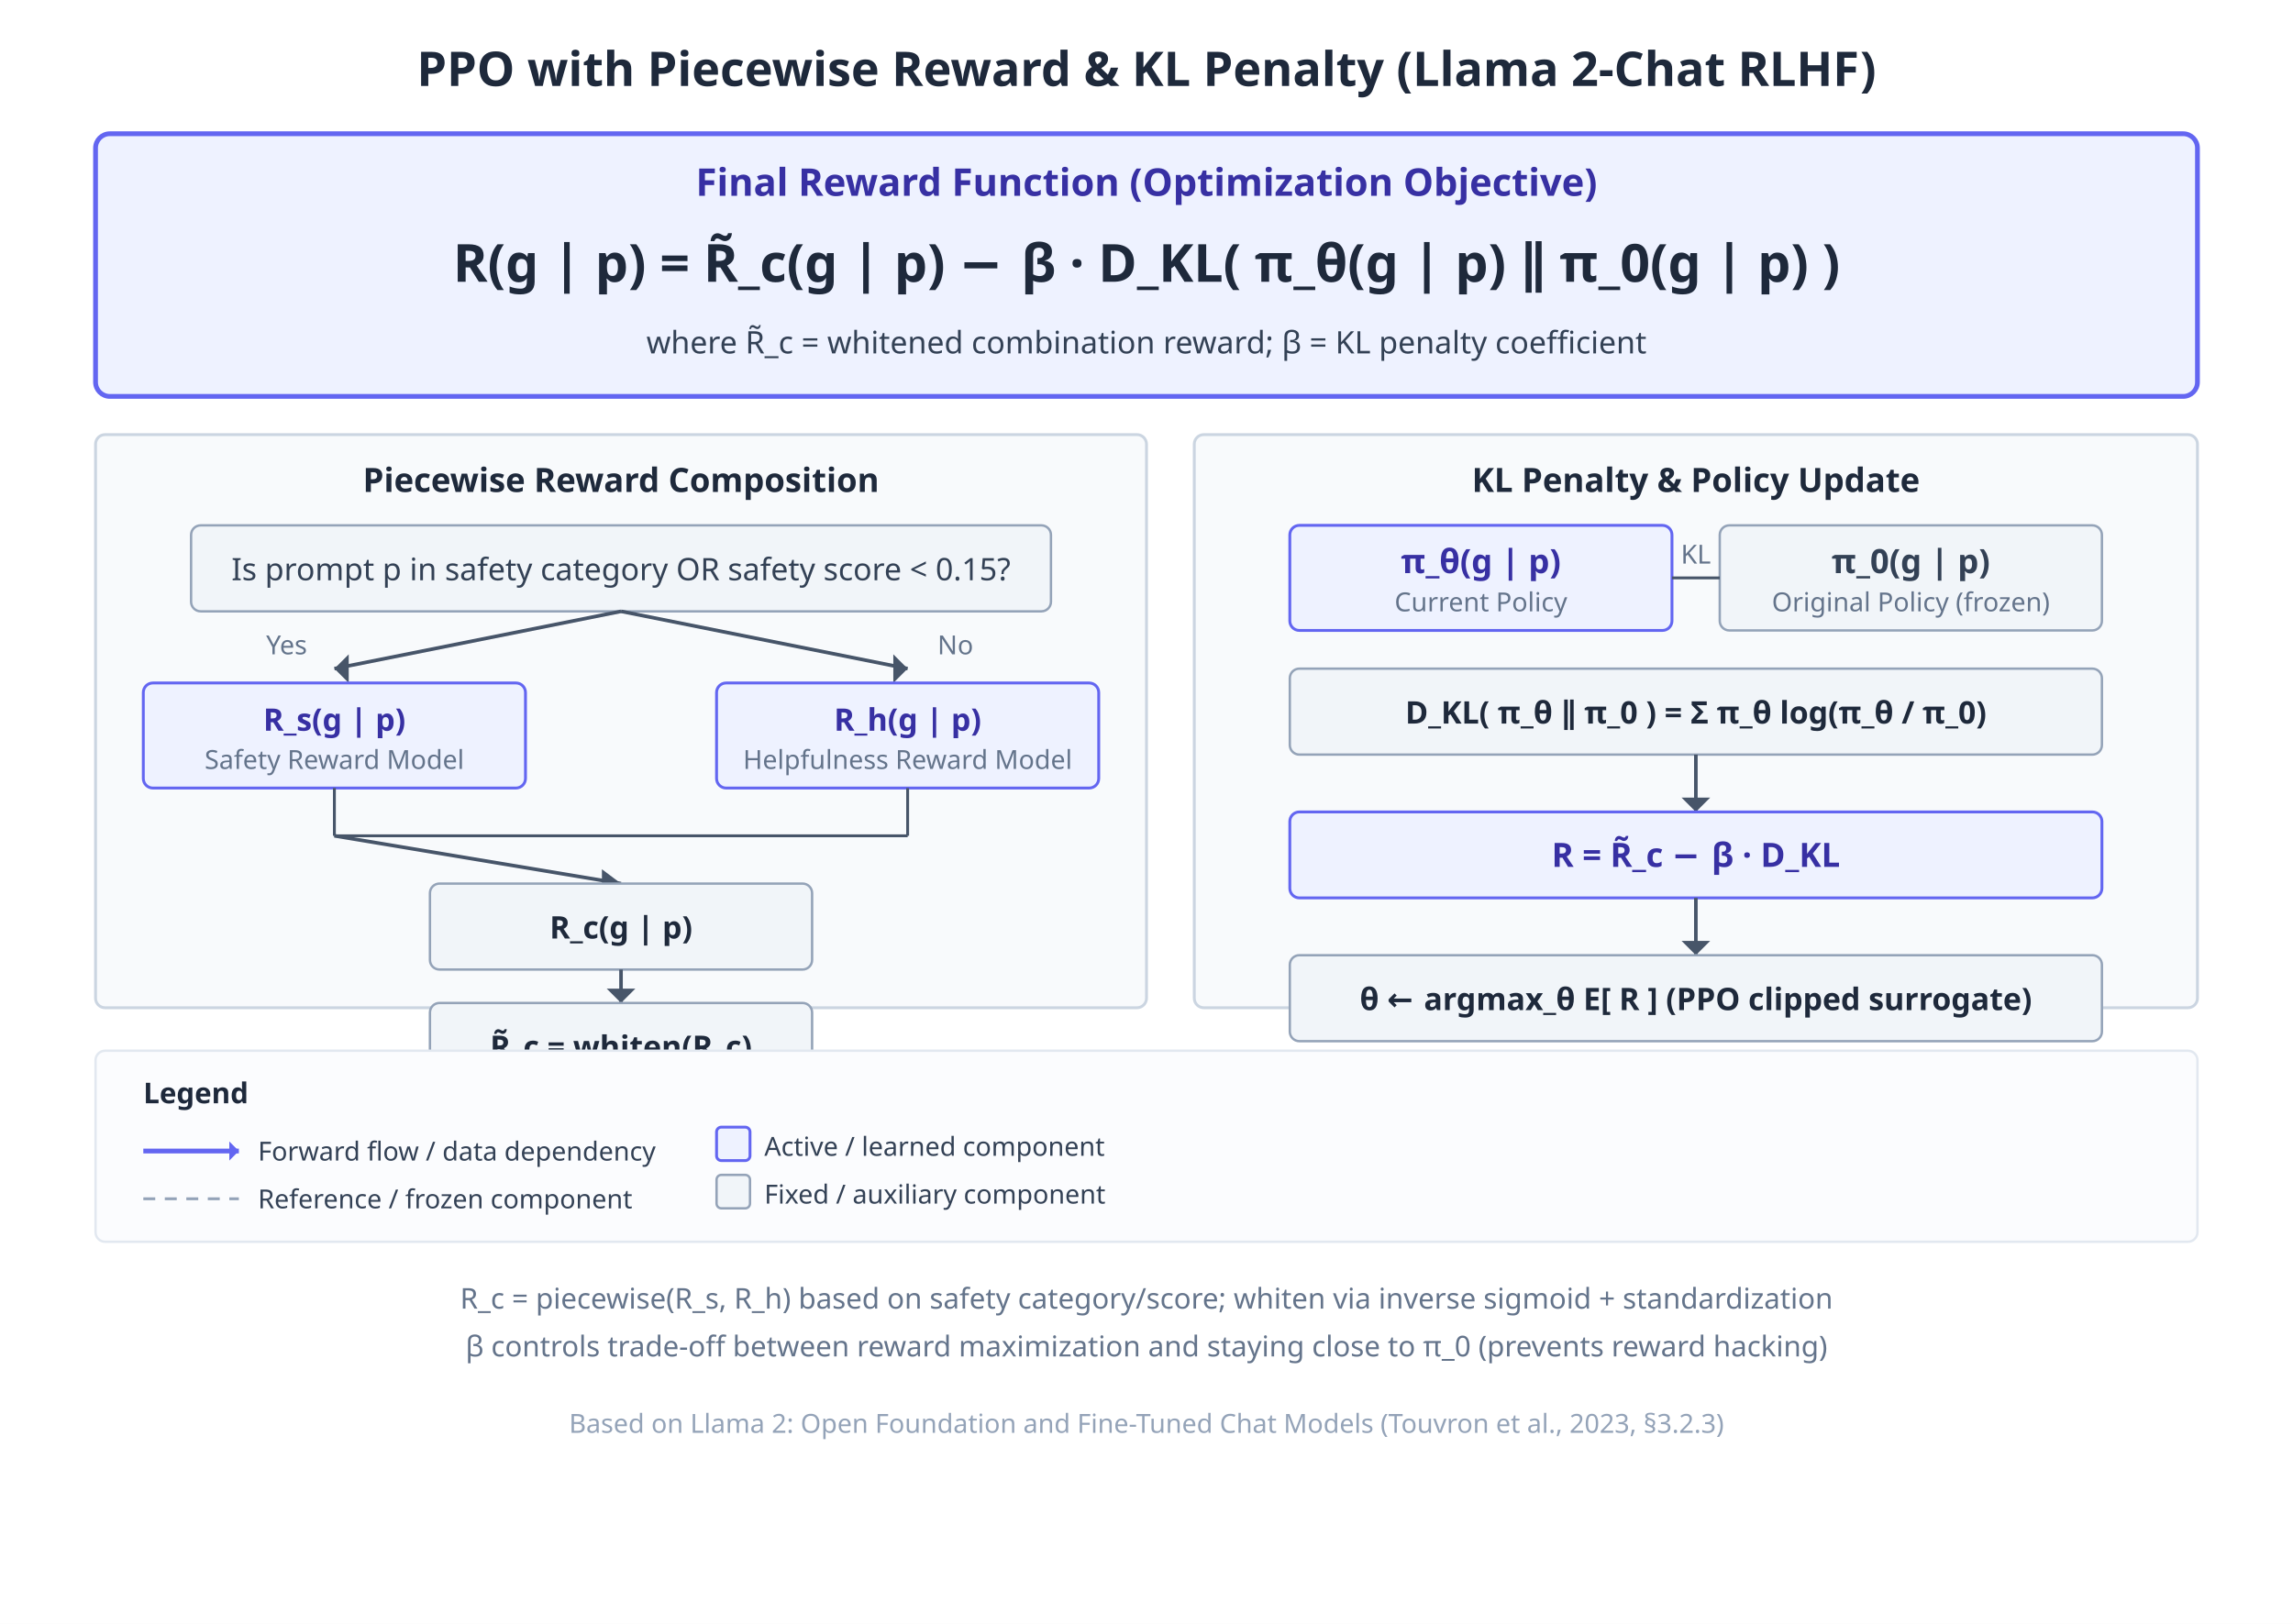
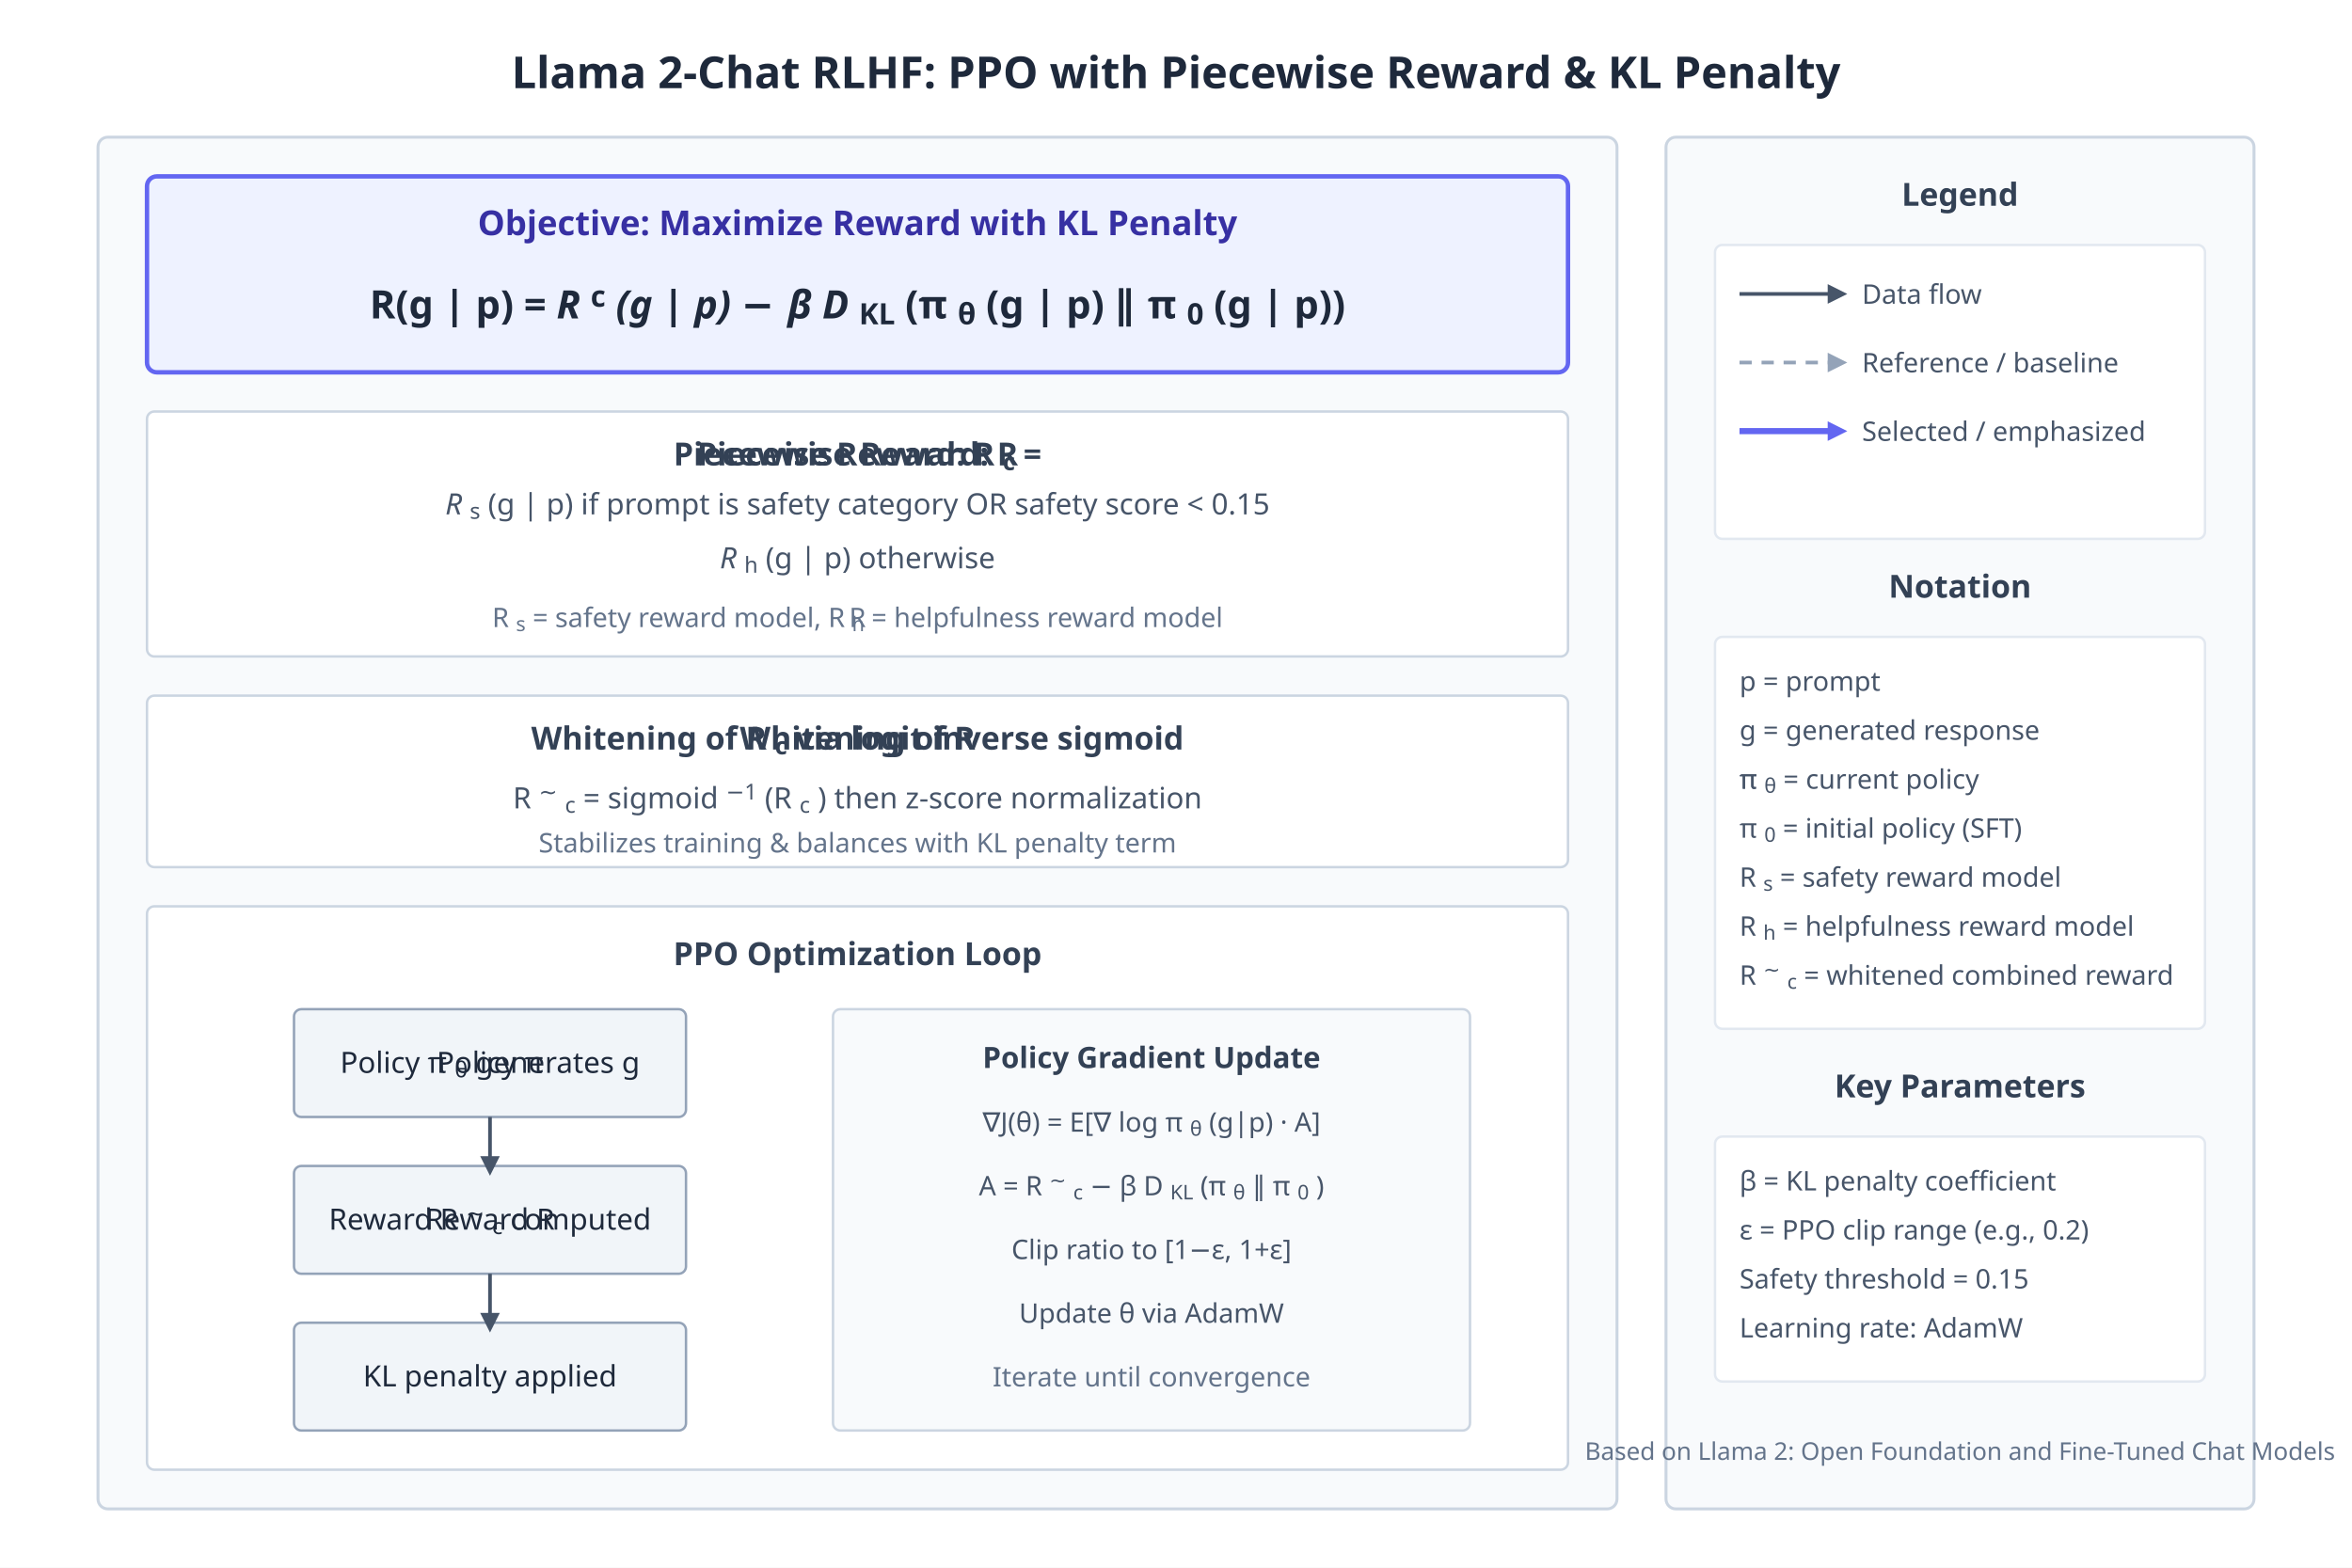
- <svg xmlns="http://www.w3.org/2000/svg" viewBox="0 0 960 680" font-family="'Segoe UI','PingFang SC','Microsoft YaHei',sans-serif" width="960" height="680">
-   <rect x="0" y="0" width="960" height="680" fill="#ffffff" />
-   <text x="480" y="36" font-size="20" font-weight="700" fill="#1e293b" text-anchor="middle">PPO with Piecewise Reward &amp; KL Penalty (Llama 2-Chat RLHF)</text>
-   <rect x="40" y="56" width="880" height="110" rx="6" fill="#eef2ff" stroke="#6366f1" stroke-width="2" />
-   <text x="480" y="82" font-size="16" font-weight="600" fill="#3730a3" text-anchor="middle">Final Reward Function (Optimization Objective)</text>
-   <text x="480" y="118" font-size="22" font-weight="700" fill="#1e293b" text-anchor="middle">R(g | p) = R̃_c(g | p) − β · D_KL( π_θ(g | p) ∥ π_0(g | p) )</text>
-   <text x="480" y="148" font-size="13" fill="#334155" text-anchor="middle">where R̃_c = whitened combination reward; β = KL penalty coefficient</text>
-   <rect x="40" y="182" width="440" height="240" rx="4" fill="#f8fafc" stroke="#cbd5e1" stroke-width="1.2" />
-   <text x="260" y="206" font-size="14" font-weight="600" fill="#1e293b" text-anchor="middle">Piecewise Reward Composition</text>
-   <rect x="80" y="220" width="360" height="36" rx="4" fill="#f1f5f9" stroke="#94a3b8" stroke-width="1" />
-   <text x="260" y="243" font-size="13" fill="#334155" text-anchor="middle">Is prompt p in safety category OR safety score &lt; 0.15?</text>
-   <line x1="260" y1="256" x2="140" y2="280" stroke="#475569" stroke-width="1.5" />
-   <polygon points="140,280 146,274 146,286" fill="#475569" />
-   <line x1="260" y1="256" x2="380" y2="280" stroke="#475569" stroke-width="1.5" />
-   <polygon points="380,280 374,274 374,286" fill="#475569" />
-   <text x="120" y="274" font-size="11" fill="#64748b" text-anchor="middle">Yes</text>
-   <text x="400" y="274" font-size="11" fill="#64748b" text-anchor="middle">No</text>
-   <rect x="60" y="286" width="160" height="44" rx="4" fill="#eef2ff" stroke="#6366f1" stroke-width="1.2" />
-   <text x="140" y="306" font-size="13" font-weight="600" fill="#3730a3" text-anchor="middle">R_s(g | p)</text>
-   <text x="140" y="322" font-size="11" fill="#64748b" text-anchor="middle">Safety Reward Model</text>
-   <rect x="300" y="286" width="160" height="44" rx="4" fill="#eef2ff" stroke="#6366f1" stroke-width="1.2" />
-   <text x="380" y="306" font-size="13" font-weight="600" fill="#3730a3" text-anchor="middle">R_h(g | p)</text>
-   <text x="380" y="322" font-size="11" fill="#64748b" text-anchor="middle">Helpfulness Reward Model</text>
-   <line x1="140" y1="330" x2="140" y2="350" stroke="#475569" stroke-width="1.2" />
-   <line x1="140" y1="350" x2="380" y2="350" stroke="#475569" stroke-width="1.2" />
-   <line x1="380" y1="330" x2="380" y2="350" stroke="#475569" stroke-width="1.2" />
-   <line x1="140" y1="350" x2="260" y2="370" stroke="#475569" stroke-width="1.5" />
-   <polygon points="260,370 252,364 252,376" fill="#475569" />
-   <rect x="180" y="370" width="160" height="36" rx="4" fill="#f1f5f9" stroke="#94a3b8" stroke-width="1" />
-   <text x="260" y="393" font-size="13" font-weight="600" fill="#1e293b" text-anchor="middle">R_c(g | p)</text>
-   <line x1="260" y1="406" x2="260" y2="420" stroke="#475569" stroke-width="1.5" />
-   <polygon points="260,420 254,414 266,414" fill="#475569" />
-   <rect x="180" y="420" width="160" height="36" rx="4" fill="#f1f5f9" stroke="#94a3b8" stroke-width="1" />
-   <text x="260" y="443" font-size="13" font-weight="600" fill="#1e293b" text-anchor="middle">R̃_c = whiten(R_c)</text>
-   <rect x="500" y="182" width="420" height="240" rx="4" fill="#f8fafc" stroke="#cbd5e1" stroke-width="1.2" />
-   <text x="710" y="206" font-size="14" font-weight="600" fill="#1e293b" text-anchor="middle">KL Penalty &amp; Policy Update</text>
-   <rect x="540" y="220" width="160" height="44" rx="4" fill="#eef2ff" stroke="#6366f1" stroke-width="1.2" />
-   <text x="620" y="240" font-size="14" font-weight="600" fill="#3730a3" text-anchor="middle">π_θ(g | p)</text>
-   <text x="620" y="256" font-size="11" fill="#64748b" text-anchor="middle">Current Policy</text>
-   <rect x="720" y="220" width="160" height="44" rx="4" fill="#f1f5f9" stroke="#94a3b8" stroke-width="1" />
-   <text x="800" y="240" font-size="14" font-weight="600" fill="#334155" text-anchor="middle">π_0(g | p)</text>
-   <text x="800" y="256" font-size="11" fill="#64748b" text-anchor="middle">Original Policy (frozen)</text>
-   <line x1="700" y1="242" x2="720" y2="242" stroke="#475569" stroke-width="1.2" />
-   <text x="710" y="236" font-size="11" fill="#64748b" text-anchor="middle">KL</text>
-   <rect x="540" y="280" width="340" height="36" rx="4" fill="#f1f5f9" stroke="#94a3b8" stroke-width="1" />
-   <text x="710" y="303" font-size="13" font-weight="600" fill="#1e293b" text-anchor="middle">D_KL( π_θ ∥ π_0 ) = Σ π_θ log(π_θ / π_0)</text>
-   <line x1="710" y1="316" x2="710" y2="340" stroke="#475569" stroke-width="1.5" />
-   <polygon points="710,340 704,334 716,334" fill="#475569" />
-   <rect x="540" y="340" width="340" height="36" rx="4" fill="#eef2ff" stroke="#6366f1" stroke-width="1.2" />
-   <text x="710" y="363" font-size="14" font-weight="600" fill="#3730a3" text-anchor="middle">R = R̃_c − β · D_KL</text>
-   <line x1="710" y1="376" x2="710" y2="400" stroke="#475569" stroke-width="1.5" />
-   <polygon points="710,400 704,394 716,394" fill="#475569" />
-   <rect x="540" y="400" width="340" height="36" rx="4" fill="#f1f5f9" stroke="#94a3b8" stroke-width="1" />
-   <text x="710" y="423" font-size="13" font-weight="600" fill="#1e293b" text-anchor="middle">θ ← argmax_θ E[ R ]  (PPO clipped surrogate)</text>
-   <rect x="40" y="440" width="880" height="80" rx="4" fill="#fbfcfe" stroke="#e2e8f0" stroke-width="1" />
-   <text x="60" y="462" font-size="12" font-weight="600" fill="#1e293b">Legend</text>
-   <line x1="60" y1="482" x2="100" y2="482" stroke="#6366f1" stroke-width="2" />
-   <polygon points="100,482 96,478 96,486" fill="#6366f1" />
-   <text x="108" y="486" font-size="11" fill="#334155">Forward flow / data dependency</text>
-   <line x1="60" y1="502" x2="100" y2="502" stroke="#94a3b8" stroke-width="1.2" stroke-dasharray="5,4" />
-   <text x="108" y="506" font-size="11" fill="#334155">Reference / frozen component</text>
-   <rect x="300" y="472" width="14" height="14" rx="2" fill="#eef2ff" stroke="#6366f1" stroke-width="1.2" />
-   <text x="320" y="484" font-size="11" fill="#334155">Active / learned component</text>
-   <rect x="300" y="492" width="14" height="14" rx="2" fill="#f1f5f9" stroke="#94a3b8" stroke-width="1" />
-   <text x="320" y="504" font-size="11" fill="#334155">Fixed / auxiliary component</text>
-   <text x="480" y="548" font-size="12" fill="#64748b" text-anchor="middle">R_c = piecewise(R_s, R_h) based on safety category/score; whiten via inverse sigmoid + standardization</text>
-   <text x="480" y="568" font-size="12" fill="#64748b" text-anchor="middle">β controls trade-off between reward maximization and staying close to π_0 (prevents reward hacking)</text>
-   <text x="480" y="600" font-size="11" fill="#94a3b8" text-anchor="middle">Based on Llama 2: Open Foundation and Fine-Tuned Chat Models (Touvron et al., 2023, §3.2.3)</text>
+ <svg xmlns="http://www.w3.org/2000/svg" viewBox="0 0 960 640" font-family="'Segoe UI','PingFang SC','Microsoft YaHei',sans-serif" width="960" height="640">
+   <rect x="0" y="0" width="960" height="640" fill="#ffffff" />
+   <text x="480" y="36" text-anchor="middle" font-size="18" font-weight="bold" fill="#1e293b">Llama 2-Chat RLHF: PPO with Piecewise Reward &amp; KL Penalty</text>
+   <rect x="40" y="56" width="620" height="560" fill="#f8fafc" stroke="#cbd5e1" stroke-width="1.2" rx="4" />
+   <rect x="60" y="72" width="580" height="80" fill="#eef2ff" stroke="#6366f1" stroke-width="1.8" rx="4" />
+   <text x="350" y="96" text-anchor="middle" font-size="14" font-weight="bold" fill="#3730a3">Objective: Maximize Reward with KL Penalty</text>
+   <text x="350" y="130" text-anchor="middle" font-size="16" font-weight="bold" fill="#1e293b">
+     R(g | p) = 
+     <tspan font-style="italic">R</tspan>
+     <tspan baseline-shift="super" font-size="75%">c</tspan>
+     <tspan font-style="italic">(g | p) − β D</tspan>
+     <tspan baseline-shift="sub" font-size="75%">KL</tspan>
+     <tspan>(π</tspan>
+     <tspan baseline-shift="sub" font-size="75%">θ</tspan>
+     <tspan>(g | p) ∥ π</tspan>
+     <tspan baseline-shift="sub" font-size="75%">0</tspan>
+     <tspan>(g | p))</tspan>
+   </text>
+   <rect x="60" y="168" width="580" height="100" fill="#ffffff" stroke="#cbd5e1" stroke-width="1" rx="3" />
+   <text x="350" y="190" text-anchor="middle" font-size="13" font-weight="bold" fill="#334155">Piecewise Reward: R</text>
+   <text x="350" y="190" text-anchor="middle" font-size="13" font-weight="bold" fill="#334155">
+     <tspan>Piecewise Reward: R</tspan>
+     <tspan baseline-shift="sub" font-size="75%">c</tspan>
+     <tspan> = </tspan>
+   </text>
+   <text x="350" y="210" text-anchor="middle" font-size="12" fill="#475569">
+     <tspan font-style="italic">R</tspan>
+     <tspan baseline-shift="sub" font-size="75%">s</tspan>
+     <tspan>(g | p)  if prompt is safety category OR safety score &lt; 0.15</tspan>
+   </text>
+   <text x="350" y="232" text-anchor="middle" font-size="12" fill="#475569">
+     <tspan font-style="italic">R</tspan>
+     <tspan baseline-shift="sub" font-size="75%">h</tspan>
+     <tspan>(g | p)  otherwise</tspan>
+   </text>
+   <text x="350" y="256" text-anchor="middle" font-size="11" fill="#64748b">R</text>
+   <text x="350" y="256" text-anchor="middle" font-size="11" fill="#64748b">
+     <tspan>R</tspan>
+     <tspan baseline-shift="sub" font-size="75%">s</tspan>
+     <tspan> = safety reward model, R</tspan>
+     <tspan baseline-shift="sub" font-size="75%">h</tspan>
+     <tspan> = helpfulness reward model</tspan>
+   </text>
+   <rect x="60" y="284" width="580" height="70" fill="#ffffff" stroke="#cbd5e1" stroke-width="1" rx="3" />
+   <text x="350" y="306" text-anchor="middle" font-size="13" font-weight="bold" fill="#334155">Whitening of R</text>
+   <text x="350" y="306" text-anchor="middle" font-size="13" font-weight="bold" fill="#334155">
+     <tspan>Whitening of R</tspan>
+     <tspan baseline-shift="sub" font-size="75%">c</tspan>
+     <tspan> via logit inverse sigmoid</tspan>
+   </text>
+   <text x="350" y="330" text-anchor="middle" font-size="12" fill="#475569">
+     <tspan>R</tspan>
+     <tspan baseline-shift="super" font-size="75%">∼</tspan>
+     <tspan baseline-shift="sub" font-size="75%">c</tspan>
+     <tspan> = sigmoid</tspan>
+     <tspan baseline-shift="super" font-size="75%">−1</tspan>
+     <tspan>(R</tspan>
+     <tspan baseline-shift="sub" font-size="75%">c</tspan>
+     <tspan>)  then  z-score normalization</tspan>
+   </text>
+   <text x="350" y="348" text-anchor="middle" font-size="11" fill="#64748b">Stabilizes training &amp; balances with KL penalty term</text>
+   <rect x="60" y="370" width="580" height="230" fill="#ffffff" stroke="#cbd5e1" stroke-width="1" rx="3" />
+   <text x="350" y="394" text-anchor="middle" font-size="13" font-weight="bold" fill="#334155">PPO Optimization Loop</text>
+   <rect x="120" y="412" width="160" height="44" fill="#f1f5f9" stroke="#94a3b8" stroke-width="1" rx="3" />
+   <text x="200" y="438" text-anchor="middle" font-size="12" fill="#1e293b">Policy π</text>
+   <text x="200" y="438" text-anchor="middle" font-size="12" fill="#1e293b">
+     <tspan>Policy π</tspan>
+     <tspan baseline-shift="sub" font-size="75%">θ</tspan>
+     <tspan> generates g</tspan>
+   </text>
+   <rect x="120" y="476" width="160" height="44" fill="#f1f5f9" stroke="#94a3b8" stroke-width="1" rx="3" />
+   <text x="200" y="502" text-anchor="middle" font-size="12" fill="#1e293b">Reward R</text>
+   <text x="200" y="502" text-anchor="middle" font-size="12" fill="#1e293b">
+     <tspan>Reward R</tspan>
+     <tspan baseline-shift="super" font-size="75%">∼</tspan>
+     <tspan baseline-shift="sub" font-size="75%">c</tspan>
+     <tspan> computed</tspan>
+   </text>
+   <rect x="120" y="540" width="160" height="44" fill="#f1f5f9" stroke="#94a3b8" stroke-width="1" rx="3" />
+   <text x="200" y="566" text-anchor="middle" font-size="12" fill="#1e293b">KL penalty applied</text>
+   <line x1="200" y1="456" x2="200" y2="476" stroke="#475569" stroke-width="1.5" />
+   <polygon points="196,472 200,480 204,472" fill="#475569" />
+   <line x1="200" y1="520" x2="200" y2="540" stroke="#475569" stroke-width="1.5" />
+   <polygon points="196,536 200,544 204,536" fill="#475569" />
+   <rect x="340" y="412" width="260" height="172" fill="#f8fafc" stroke="#cbd5e1" stroke-width="1" rx="3" />
+   <text x="470" y="436" text-anchor="middle" font-size="12" font-weight="bold" fill="#334155">Policy Gradient Update</text>
+   <text x="470" y="462" text-anchor="middle" font-size="11" fill="#475569">
+     <tspan>∇J(θ) = E[∇ log π</tspan>
+     <tspan baseline-shift="sub" font-size="75%">θ</tspan>
+     <tspan>(g|p) · A]</tspan>
+   </text>
+   <text x="470" y="488" text-anchor="middle" font-size="11" fill="#475569">
+     <tspan>A = R</tspan>
+     <tspan baseline-shift="super" font-size="75%">∼</tspan>
+     <tspan baseline-shift="sub" font-size="75%">c</tspan>
+     <tspan> − β D</tspan>
+     <tspan baseline-shift="sub" font-size="75%">KL</tspan>
+     <tspan>(π</tspan>
+     <tspan baseline-shift="sub" font-size="75%">θ</tspan>
+     <tspan> ∥ π</tspan>
+     <tspan baseline-shift="sub" font-size="75%">0</tspan>
+     <tspan>)</tspan>
+   </text>
+   <text x="470" y="514" text-anchor="middle" font-size="11" fill="#475569">Clip ratio to [1−ε, 1+ε]</text>
+   <text x="470" y="540" text-anchor="middle" font-size="11" fill="#475569">Update θ via AdamW</text>
+   <text x="470" y="566" text-anchor="middle" font-size="11" fill="#64748b">Iterate until convergence</text>
+   <rect x="680" y="56" width="240" height="560" fill="#f8fafc" stroke="#cbd5e1" stroke-width="1.2" rx="4" />
+   <text x="800" y="84" text-anchor="middle" font-size="13" font-weight="bold" fill="#334155">Legend</text>
+   <rect x="700" y="100" width="200" height="120" fill="#ffffff" stroke="#e2e8f0" stroke-width="1" rx="3" />
+   <line x1="710" y1="120" x2="750" y2="120" stroke="#475569" stroke-width="1.5" />
+   <polygon points="746,116 754,120 746,124" fill="#475569" />
+   <text x="760" y="124" font-size="11" fill="#475569">Data flow</text>
+   <line x1="710" y1="148" x2="750" y2="148" stroke="#94a3b8" stroke-width="1.5" stroke-dasharray="5,4" />
+   <polygon points="746,144 754,148 746,152" fill="#94a3b8" />
+   <text x="760" y="152" font-size="11" fill="#475569">Reference / baseline</text>
+   <line x1="710" y1="176" x2="750" y2="176" stroke="#6366f1" stroke-width="2.5" />
+   <polygon points="746,172 754,176 746,180" fill="#6366f1" />
+   <text x="760" y="180" font-size="11" fill="#475569">Selected / emphasized</text>
+   <text x="800" y="244" text-anchor="middle" font-size="13" font-weight="bold" fill="#334155">Notation</text>
+   <rect x="700" y="260" width="200" height="160" fill="#ffffff" stroke="#e2e8f0" stroke-width="1" rx="3" />
+   <text x="710" y="282" font-size="11" fill="#475569">p = prompt</text>
+   <text x="710" y="302" font-size="11" fill="#475569">g = generated response</text>
+   <text x="710" y="322" font-size="11" fill="#475569">π</text>
+   <text x="710" y="322" font-size="11" fill="#475569">
+     <tspan>π</tspan>
+     <tspan baseline-shift="sub" font-size="75%">θ</tspan>
+     <tspan> = current policy</tspan>
+   </text>
+   <text x="710" y="342" font-size="11" fill="#475569">
+     <tspan>π</tspan>
+     <tspan baseline-shift="sub" font-size="75%">0</tspan>
+     <tspan> = initial policy (SFT)</tspan>
+   </text>
+   <text x="710" y="362" font-size="11" fill="#475569">
+     <tspan>R</tspan>
+     <tspan baseline-shift="sub" font-size="75%">s</tspan>
+     <tspan> = safety reward model</tspan>
+   </text>
+   <text x="710" y="382" font-size="11" fill="#475569">
+     <tspan>R</tspan>
+     <tspan baseline-shift="sub" font-size="75%">h</tspan>
+     <tspan> = helpfulness reward model</tspan>
+   </text>
+   <text x="710" y="402" font-size="11" fill="#475569">
+     <tspan>R</tspan>
+     <tspan baseline-shift="super" font-size="75%">∼</tspan>
+     <tspan baseline-shift="sub" font-size="75%">c</tspan>
+     <tspan> = whitened combined reward</tspan>
+   </text>
+   <text x="800" y="448" text-anchor="middle" font-size="13" font-weight="bold" fill="#334155">Key Parameters</text>
+   <rect x="700" y="464" width="200" height="100" fill="#ffffff" stroke="#e2e8f0" stroke-width="1" rx="3" />
+   <text x="710" y="486" font-size="11" fill="#475569">
+     <tspan>β = KL penalty coefficient</tspan>
+   </text>
+   <text x="710" y="506" font-size="11" fill="#475569">
+     <tspan>ε = PPO clip range (e.g., 0.2)</tspan>
+   </text>
+   <text x="710" y="526" font-size="11" fill="#475569">
+     <tspan>Safety threshold = 0.15</tspan>
+   </text>
+   <text x="710" y="546" font-size="11" fill="#475569">
+     <tspan>Learning rate: AdamW</tspan>
+   </text>
+   <text x="800" y="596" text-anchor="middle" font-size="10" fill="#64748b">Based on Llama 2: Open Foundation and Fine-Tuned Chat Models</text>
</svg>
